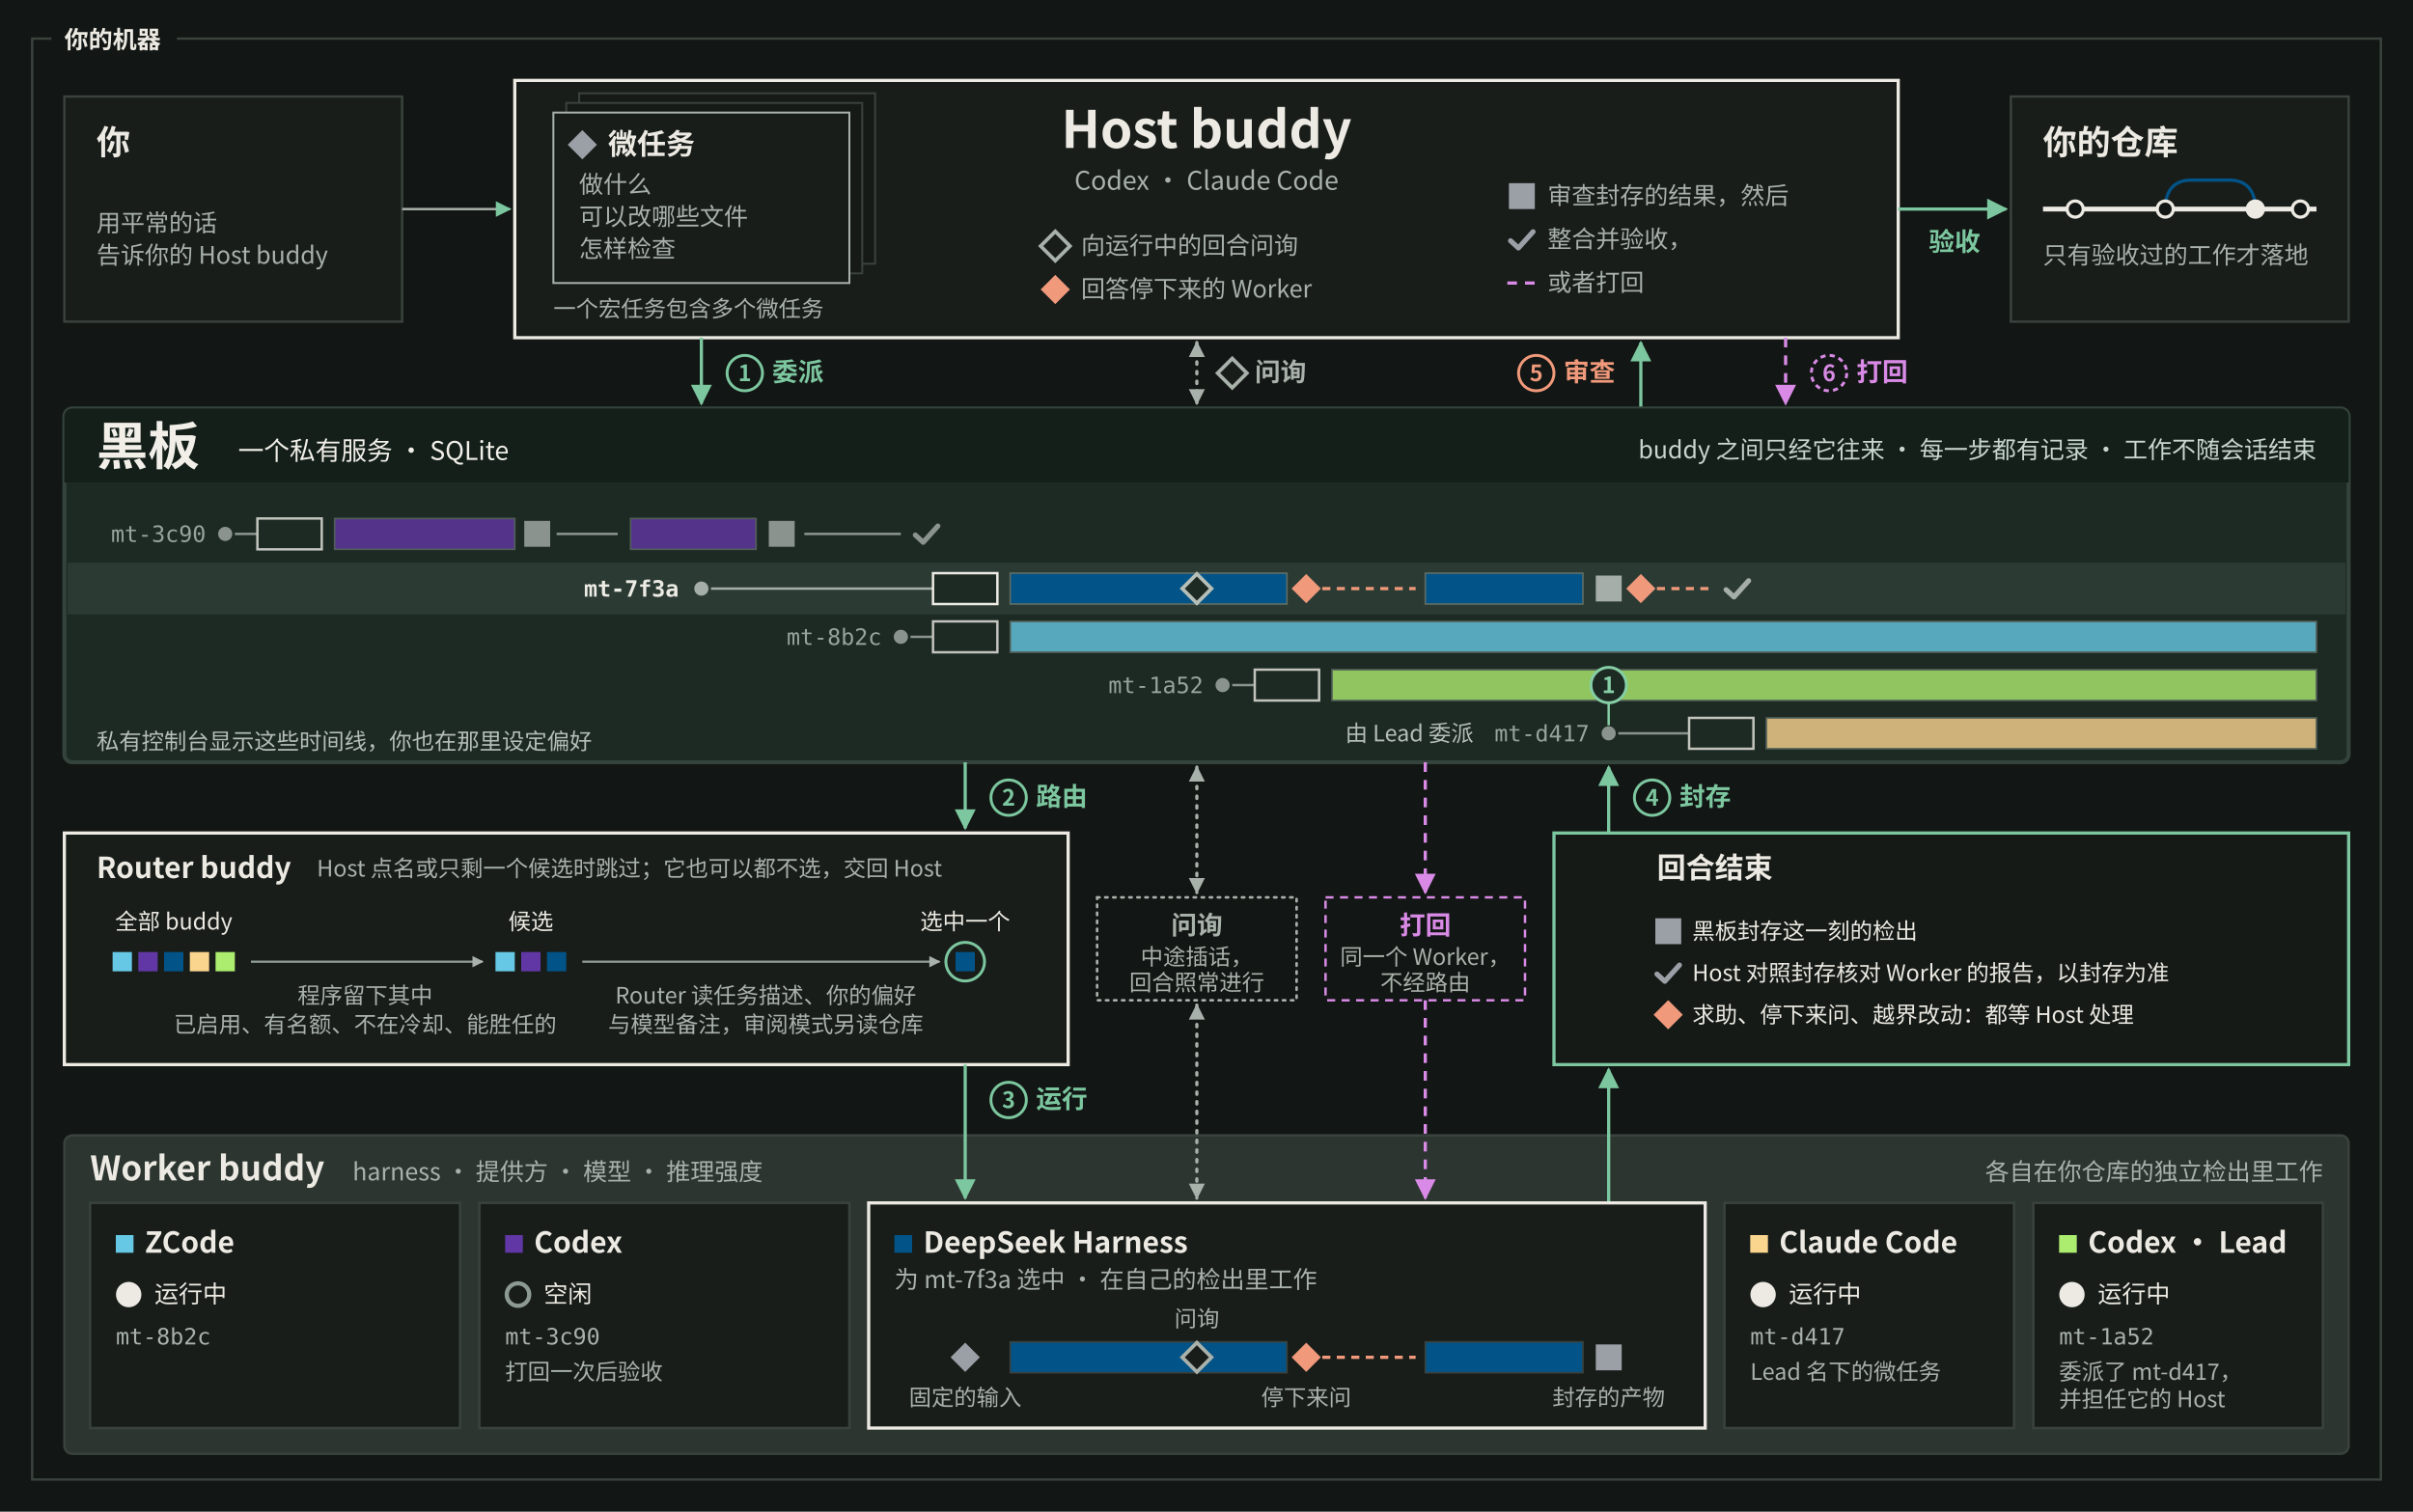
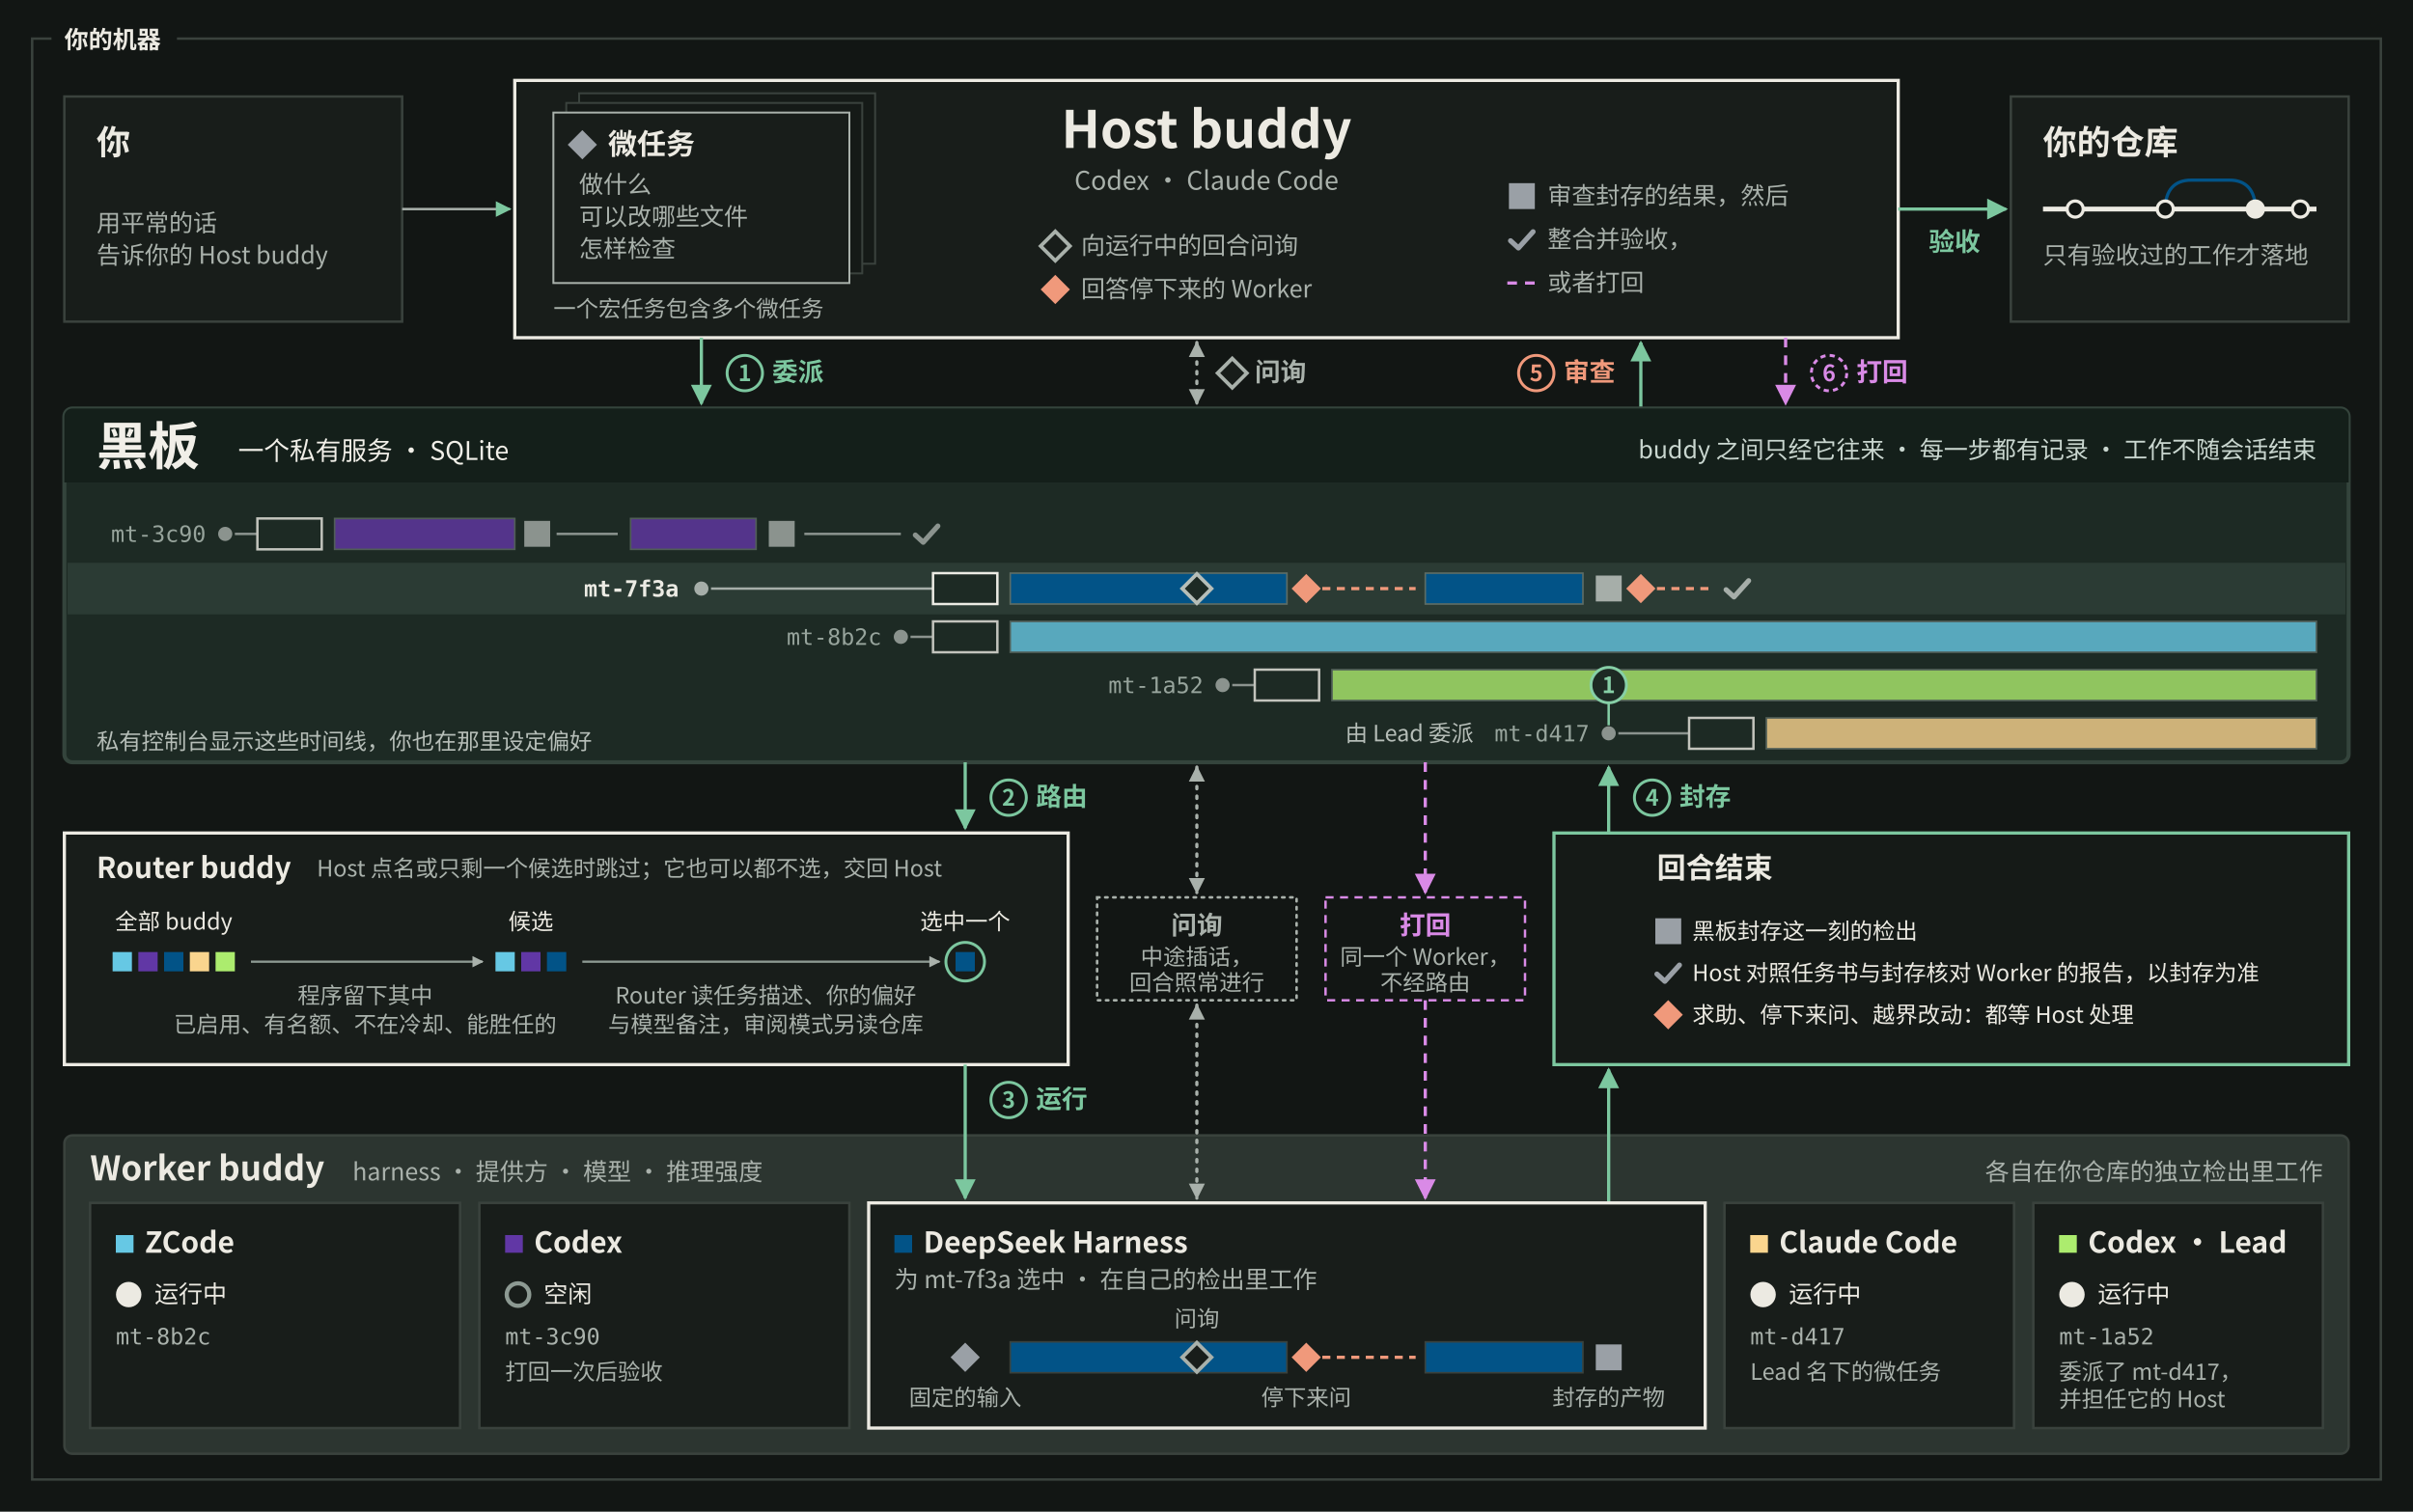
<svg xmlns="http://www.w3.org/2000/svg" viewBox="0 0 1500 940" width="1500" height="940" role="img" aria-label="hey-my-buddy 怎样工作">
  <defs>
    <marker id="tip" viewBox="0 0 10 10" refX="9" refY="5" markerWidth="6.5" markerHeight="6.5" orient="auto-start-reverse">
      <path d="M0 0 L10 5 L0 10 Z" fill="#7cc79f" />
    </marker>
    <marker id="tip-send" viewBox="0 0 10 10" refX="9" refY="5" markerWidth="6.5" markerHeight="6.5" orient="auto-start-reverse">
      <path d="M0 0 L10 5 L0 10 Z" fill="#d98ae6" />
    </marker>
    <marker id="tip-ask" viewBox="0 0 10 10" refX="9" refY="5" markerWidth="5" markerHeight="5" orient="auto-start-reverse">
      <path d="M0 0 L10 5 L0 10 Z" fill="#a9b1ab" />
    </marker>
  </defs>
  <rect x="0" y="0" width="1500" height="940" fill="#121614" stroke="none" stroke-width="1" />
  <g transform="translate(0,-24)">
    <rect x="20" y="48" width="1460" height="896" fill="none" stroke="#3a423d" stroke-width="1.5" />
    <rect x="32" y="40" width="78" height="16" fill="#121614" stroke="none" stroke-width="1" />
    <text x="40" y="54" font-family="-apple-system, BlinkMacSystemFont, 'Segoe UI', 'PingFang SC', 'Hiragino Sans GB', 'Noto Sans CJK SC', 'Microsoft YaHei', 'Noto Sans', Helvetica, Arial, sans-serif" font-size="15" font-weight="650" fill="#eceae2" text-anchor="start">你的机器</text>
    <rect x="40" y="84" width="210" height="140" fill="#181d1a" stroke="#3a423d" stroke-width="1.5" />
    <text x="60" y="120" font-family="-apple-system, BlinkMacSystemFont, 'Segoe UI', 'PingFang SC', 'Hiragino Sans GB', 'Noto Sans CJK SC', 'Microsoft YaHei', 'Noto Sans', Helvetica, Arial, sans-serif" font-size="21" font-weight="700" fill="#eceae2" text-anchor="start">你</text>
    <text x="60" y="168" font-family="-apple-system, BlinkMacSystemFont, 'Segoe UI', 'PingFang SC', 'Hiragino Sans GB', 'Noto Sans CJK SC', 'Microsoft YaHei', 'Noto Sans', Helvetica, Arial, sans-serif" font-size="15" font-weight="400" fill="#a9b1ab" text-anchor="start">用平常的话</text>
    <text x="60" y="188" font-family="-apple-system, BlinkMacSystemFont, 'Segoe UI', 'PingFang SC', 'Hiragino Sans GB', 'Noto Sans CJK SC', 'Microsoft YaHei', 'Noto Sans', Helvetica, Arial, sans-serif" font-size="15" font-weight="400" fill="#a9b1ab" text-anchor="start">告诉你的 Host buddy</text>
    <path d="M250 154 L317 154" fill="none" stroke="#a9b1ab" stroke-width="1.5" marker-end="url(#tip)" />
    <rect x="320" y="74" width="860" height="160" fill="#181d1a" stroke="#eceae2" stroke-width="2" />
    <rect x="360" y="82" width="184" height="106" fill="#151a17" stroke="#3a423d" stroke-width="1.2" />
    <rect x="352" y="88" width="184" height="106" fill="#151a17" stroke="#3a423d" stroke-width="1.2" />
    <rect x="344" y="94" width="184" height="106" fill="#181d1a" stroke="#a9b1ab" stroke-width="1.2" />
    <path d="M362 104.9 L371.1 114 L362 123.1 L352.9 114 Z" fill="#9aa0a6" />
    <text x="378" y="120" font-family="-apple-system, BlinkMacSystemFont, 'Segoe UI', 'PingFang SC', 'Hiragino Sans GB', 'Noto Sans CJK SC', 'Microsoft YaHei', 'Noto Sans', Helvetica, Arial, sans-serif" font-size="18" font-weight="650" fill="#eceae2" text-anchor="start">微任务</text>
    <text x="360" y="144" font-family="-apple-system, BlinkMacSystemFont, 'Segoe UI', 'PingFang SC', 'Hiragino Sans GB', 'Noto Sans CJK SC', 'Microsoft YaHei', 'Noto Sans', Helvetica, Arial, sans-serif" font-size="15" font-weight="400" fill="#a9b1ab" text-anchor="start">做什么</text>
    <text x="360" y="164" font-family="-apple-system, BlinkMacSystemFont, 'Segoe UI', 'PingFang SC', 'Hiragino Sans GB', 'Noto Sans CJK SC', 'Microsoft YaHei', 'Noto Sans', Helvetica, Arial, sans-serif" font-size="15" font-weight="400" fill="#a9b1ab" text-anchor="start">可以改哪些文件</text>
    <text x="360" y="184" font-family="-apple-system, BlinkMacSystemFont, 'Segoe UI', 'PingFang SC', 'Hiragino Sans GB', 'Noto Sans CJK SC', 'Microsoft YaHei', 'Noto Sans', Helvetica, Arial, sans-serif" font-size="15" font-weight="400" fill="#a9b1ab" text-anchor="start">怎样检查</text>
    <text x="344" y="221" font-family="-apple-system, BlinkMacSystemFont, 'Segoe UI', 'PingFang SC', 'Hiragino Sans GB', 'Noto Sans CJK SC', 'Microsoft YaHei', 'Noto Sans', Helvetica, Arial, sans-serif" font-size="14" font-weight="400" fill="#a9b1ab" text-anchor="start">一个宏任务包含多个微任务</text>
    <text x="750.0" y="116" font-family="-apple-system, BlinkMacSystemFont, 'Segoe UI', 'PingFang SC', 'Hiragino Sans GB', 'Noto Sans CJK SC', 'Microsoft YaHei', 'Noto Sans', Helvetica, Arial, sans-serif" font-size="32" font-weight="700" fill="#eceae2" text-anchor="middle">Host buddy</text>
    <text x="750.0" y="142" font-family="-apple-system, BlinkMacSystemFont, 'Segoe UI', 'PingFang SC', 'Hiragino Sans GB', 'Noto Sans CJK SC', 'Microsoft YaHei', 'Noto Sans', Helvetica, Arial, sans-serif" font-size="16" font-weight="400" fill="#a9b1ab" text-anchor="middle">Codex · Claude Code</text>
    <path d="M656 167.9 L665.1 177 L656 186.1 L646.9 177 Z" fill="#181d1a" stroke="#a9b1ab" stroke-width="2.27" />
    <text x="672" y="182" font-family="-apple-system, BlinkMacSystemFont, 'Segoe UI', 'PingFang SC', 'Hiragino Sans GB', 'Noto Sans CJK SC', 'Microsoft YaHei', 'Noto Sans', Helvetica, Arial, sans-serif" font-size="15" font-weight="400" fill="#a9b1ab" text-anchor="start">向运行中的回合问询</text>
    <path d="M656 194.9 L665.1 204 L656 213.1 L646.9 204 Z" fill="#f0997b" />
    <text x="672" y="209" font-family="-apple-system, BlinkMacSystemFont, 'Segoe UI', 'PingFang SC', 'Hiragino Sans GB', 'Noto Sans CJK SC', 'Microsoft YaHei', 'Noto Sans', Helvetica, Arial, sans-serif" font-size="15" font-weight="400" fill="#a9b1ab" text-anchor="start">回答停下来的 Worker</text>
    <rect x="938.0" y="137.9" width="16.1" height="16.1" fill="#9aa0a6" stroke="none" stroke-width="1" />
    <text x="962" y="151" font-family="-apple-system, BlinkMacSystemFont, 'Segoe UI', 'PingFang SC', 'Hiragino Sans GB', 'Noto Sans CJK SC', 'Microsoft YaHei', 'Noto Sans', Helvetica, Arial, sans-serif" font-size="15" font-weight="400" fill="#a9b1ab" text-anchor="start">审查封存的结果，然后</text>
    <path d="M939.0 173.7 L943.9 178.2 L953.0 168.1" fill="none" stroke="#9aa0a6" stroke-width="3.15" stroke-linecap="round" stroke-linejoin="round" />
    <text x="962" y="178" font-family="-apple-system, BlinkMacSystemFont, 'Segoe UI', 'PingFang SC', 'Hiragino Sans GB', 'Noto Sans CJK SC', 'Microsoft YaHei', 'Noto Sans', Helvetica, Arial, sans-serif" font-size="15" font-weight="400" fill="#a9b1ab" text-anchor="start">整合并验收，</text>
    <path d="M937 200 L955 200" stroke="#d98ae6" stroke-width="2" stroke-dasharray="6 5" />
    <text x="962" y="205" font-family="-apple-system, BlinkMacSystemFont, 'Segoe UI', 'PingFang SC', 'Hiragino Sans GB', 'Noto Sans CJK SC', 'Microsoft YaHei', 'Noto Sans', Helvetica, Arial, sans-serif" font-size="15" font-weight="400" fill="#a9b1ab" text-anchor="start">或者打回</text>
    <path d="M1180 154 L1247 154" fill="none" stroke="#7cc79f" stroke-width="2" marker-end="url(#tip)" />
    <text x="1215" y="180" font-family="-apple-system, BlinkMacSystemFont, 'Segoe UI', 'PingFang SC', 'Hiragino Sans GB', 'Noto Sans CJK SC', 'Microsoft YaHei', 'Noto Sans', Helvetica, Arial, sans-serif" font-size="16" font-weight="650" fill="#7cc79f" text-anchor="middle">验收</text>
    <rect x="1250" y="84" width="210" height="140" fill="#181d1a" stroke="#3a423d" stroke-width="1.5" />
    <text x="1270" y="120" font-family="-apple-system, BlinkMacSystemFont, 'Segoe UI', 'PingFang SC', 'Hiragino Sans GB', 'Noto Sans CJK SC', 'Microsoft YaHei', 'Noto Sans', Helvetica, Arial, sans-serif" font-size="21" font-weight="700" fill="#eceae2" text-anchor="start">你的仓库</text>
    <path d="M1270 154 L1440 154" stroke="#eceae2" stroke-width="3" />
    <path d="M1346 154 C1346 142 1352 136 1362 136 L1386 136 C1396 136 1402 142 1402 154" fill="none" stroke="#025387" stroke-width="2" />
    <circle cx="1290" cy="154" r="5" fill="#121614" stroke="#eceae2" stroke-width="2" />
    <circle cx="1346" cy="154" r="5" fill="#121614" stroke="#eceae2" stroke-width="2" />
    <circle cx="1430" cy="154" r="5" fill="#121614" stroke="#eceae2" stroke-width="2" />
    <circle cx="1402" cy="154" r="6" fill="#eceae2" />
    <text x="1270" y="188" font-family="-apple-system, BlinkMacSystemFont, 'Segoe UI', 'PingFang SC', 'Hiragino Sans GB', 'Noto Sans CJK SC', 'Microsoft YaHei', 'Noto Sans', Helvetica, Arial, sans-serif" font-size="15" font-weight="400" fill="#a9b1ab" text-anchor="start">只有验收过的工作才落地</text>
    <path d="M436 234 L436 275" fill="none" stroke="#7cc79f" stroke-width="2" marker-end="url(#tip)" />
    <circle cx="463" cy="256" r="11" fill="#121614" stroke="#7cc79f" stroke-width="1.8" />
    <text x="463" y="261" font-family="-apple-system, BlinkMacSystemFont, 'Segoe UI', 'PingFang SC', 'Hiragino Sans GB', 'Noto Sans CJK SC', 'Microsoft YaHei', 'Noto Sans', Helvetica, Arial, sans-serif" font-size="14" font-weight="700" fill="#7cc79f" text-anchor="middle">1</text>
    <text x="480" y="261" font-family="-apple-system, BlinkMacSystemFont, 'Segoe UI', 'PingFang SC', 'Hiragino Sans GB', 'Noto Sans CJK SC', 'Microsoft YaHei', 'Noto Sans', Helvetica, Arial, sans-serif" font-size="16" font-weight="650" fill="#7cc79f" text-anchor="start">委派</text>
    <path d="M1020 278 L1020 237" fill="none" stroke="#7cc79f" stroke-width="2" marker-end="url(#tip)" />
    <circle cx="955" cy="256" r="11" fill="#121614" stroke="#f0997b" stroke-width="1.8" />
    <text x="955" y="261" font-family="-apple-system, BlinkMacSystemFont, 'Segoe UI', 'PingFang SC', 'Hiragino Sans GB', 'Noto Sans CJK SC', 'Microsoft YaHei', 'Noto Sans', Helvetica, Arial, sans-serif" font-size="14" font-weight="700" fill="#f0997b" text-anchor="middle">5</text>
    <text x="1004" y="261" font-family="-apple-system, BlinkMacSystemFont, 'Segoe UI', 'PingFang SC', 'Hiragino Sans GB', 'Noto Sans CJK SC', 'Microsoft YaHei', 'Noto Sans', Helvetica, Arial, sans-serif" font-size="16" font-weight="650" fill="#f0997b" text-anchor="end">审查</text>
    <path d="M1110 234 L1110 275" fill="none" stroke="#d98ae6" stroke-width="2" stroke-dasharray="6 5" marker-end="url(#tip-send)" />
    <circle cx="1137" cy="256" r="11" fill="#121614" stroke="#d98ae6" stroke-width="1.8" stroke-dasharray="3.2 2.6" />
    <text x="1137" y="261" font-family="-apple-system, BlinkMacSystemFont, 'Segoe UI', 'PingFang SC', 'Hiragino Sans GB', 'Noto Sans CJK SC', 'Microsoft YaHei', 'Noto Sans', Helvetica, Arial, sans-serif" font-size="14" font-weight="700" fill="#d98ae6" text-anchor="middle">6</text>
    <text x="1154" y="261" font-family="-apple-system, BlinkMacSystemFont, 'Segoe UI', 'PingFang SC', 'Hiragino Sans GB', 'Noto Sans CJK SC', 'Microsoft YaHei', 'Noto Sans', Helvetica, Arial, sans-serif" font-size="16" font-weight="650" fill="#d98ae6" text-anchor="start">打回</text>
    <path d="M744 237 L744 275" fill="none" stroke="#a9b1ab" stroke-width="2" stroke-dasharray="1.5 4.5" stroke-linecap="round" marker-start="url(#tip-ask)" marker-end="url(#tip-ask)" />
    <path d="M766 246.9 L775.1 256 L766 265.1 L756.9 256 Z" fill="#181d1a" stroke="#a9b1ab" stroke-width="2.27" />
    <text x="780" y="261" font-family="-apple-system, BlinkMacSystemFont, 'Segoe UI', 'PingFang SC', 'Hiragino Sans GB', 'Noto Sans CJK SC', 'Microsoft YaHei', 'Noto Sans', Helvetica, Arial, sans-serif" font-size="16" font-weight="650" fill="#a9b1ab" text-anchor="start">问询</text>
    <rect x="40" y="278" width="1420" height="220" rx="5" fill="#1d2a24" stroke="#34443c" stroke-width="2.5" />
    <path d="M45 278 H1455 A5 5 0 0 1 1460 283 V324 H40 V283 A5 5 0 0 1 45 278 Z" fill="#141f1a" />
    <text x="60" y="313" font-family="-apple-system, BlinkMacSystemFont, 'Segoe UI', 'PingFang SC', 'Hiragino Sans GB', 'Noto Sans CJK SC', 'Microsoft YaHei', 'Noto Sans', Helvetica, Arial, sans-serif" font-size="32" font-weight="700" fill="#f1efe8" text-anchor="start">黑板</text>
    <text x="148" y="310" font-family="-apple-system, BlinkMacSystemFont, 'Segoe UI', 'PingFang SC', 'Hiragino Sans GB', 'Noto Sans CJK SC', 'Microsoft YaHei', 'Noto Sans', Helvetica, Arial, sans-serif" font-size="16" font-weight="400" fill="#f1efe8" text-anchor="start">一个私有服务 · SQLite</text>
    <text x="1440" y="309" font-family="-apple-system, BlinkMacSystemFont, 'Segoe UI', 'PingFang SC', 'Hiragino Sans GB', 'Noto Sans CJK SC', 'Microsoft YaHei', 'Noto Sans', Helvetica, Arial, sans-serif" font-size="15" font-weight="400" fill="#c9d6cf" text-anchor="end">buddy 之间只经它往来 · 每一步都有记录 · 工作不随会话结束</text>
    <rect x="42" y="374" width="1416" height="32" fill="#2b3b34" stroke="none" stroke-width="1" />
    <text x="422" y="395" font-family="ui-monospace, SFMono-Regular, Menlo, Consolas, monospace" font-size="14" font-weight="700" fill="#ecebe4" text-anchor="end">mt-7f3a</text>
    <circle cx="436" cy="390" r="4.4" fill="#a6aea9" />
    <path d="M442 390 L580 390" stroke="#a6aea9" stroke-width="1.5" />
    <rect x="580" y="380.4" width="40" height="19.2" fill="#1d2a24" stroke="#ecebe4" stroke-width="1.5" />
    <rect x="628" y="380.4" width="172" height="19.2" fill="#025387" stroke="#5d6c64" stroke-width="1" />
    <path d="M744 380.9 L753.1 390 L744 399.1 L734.9 390 Z" fill="#1d2a24" stroke="#b6beb8" stroke-width="2.27" />
    <path d="M812 380.9 L821.1 390 L812 399.1 L802.9 390 Z" fill="#f0997b" />
    <path d="M822 390 L880 390" stroke="#f0997b" stroke-width="2" stroke-dasharray="5 4" />
    <rect x="886" y="380.4" width="98" height="19.2" fill="#025387" stroke="#5d6c64" stroke-width="1" />
    <rect x="992.0" y="381.9" width="16.1" height="16.1" fill="#a6aea9" stroke="none" stroke-width="1" />
    <path d="M1020 380.9 L1029.1 390 L1020 399.1 L1010.9 390 Z" fill="#f0997b" />
    <path d="M1030 390 L1066 390" stroke="#f0997b" stroke-width="2" stroke-dasharray="5 4" />
    <path d="M1073.0 390.7 L1077.9 395.2 L1087.0 385.1" fill="none" stroke="#a6aea9" stroke-width="3.15" stroke-linecap="round" stroke-linejoin="round" />
    <text x="128" y="361" font-family="ui-monospace, SFMono-Regular, Menlo, Consolas, monospace" font-size="14" font-weight="400" fill="#97a49c" text-anchor="end">mt-3c90</text>
    <text x="548" y="425" font-family="ui-monospace, SFMono-Regular, Menlo, Consolas, monospace" font-size="14" font-weight="400" fill="#97a49c" text-anchor="end">mt-8b2c</text>
    <text x="748" y="455" font-family="ui-monospace, SFMono-Regular, Menlo, Consolas, monospace" font-size="14" font-weight="400" fill="#97a49c" text-anchor="end">mt-1a52</text>
    <text x="988" y="485" font-family="ui-monospace, SFMono-Regular, Menlo, Consolas, monospace" font-size="14" font-weight="400" fill="#97a49c" text-anchor="end">mt-d417</text>
    <g opacity="0.8">
      <circle cx="140" cy="356" r="4.4" fill="#a6aea9" />
      <path d="M146 356 L160 356" stroke="#a6aea9" stroke-width="1.5" />
      <rect x="160" y="346.4" width="40" height="19.2" fill="#1d2a24" stroke="#ecebe4" stroke-width="1.5" />
      <rect x="208" y="346.4" width="112" height="19.2" fill="#6137a5" stroke="#5d6c64" stroke-width="1" />
      <rect x="325.9" y="347.9" width="16.1" height="16.1" fill="#a6aea9" stroke="none" stroke-width="1" />
      <path d="M346 356 L384 356" stroke="#a6aea9" stroke-width="1.5" />
      <rect x="392" y="346.4" width="78" height="19.2" fill="#6137a5" stroke="#5d6c64" stroke-width="1" />
      <rect x="477.9" y="347.9" width="16.1" height="16.1" fill="#a6aea9" stroke="none" stroke-width="1" />
      <path d="M500 356 L560 356" stroke="#a6aea9" stroke-width="1.5" />
      <path d="M569.0 356.7 L573.9 361.2 L583.0 351.1" fill="none" stroke="#a6aea9" stroke-width="3.15" stroke-linecap="round" stroke-linejoin="round" />
      <circle cx="560" cy="420" r="4.4" fill="#a6aea9" />
      <path d="M566 420 L580 420" stroke="#a6aea9" stroke-width="1.5" />
      <rect x="580" y="410.4" width="40" height="19.2" fill="#1d2a24" stroke="#ecebe4" stroke-width="1.5" />
      <rect x="628" y="410.4" width="812" height="19.2" fill="#66c8e4" stroke="#5d6c64" stroke-width="1" />
      <circle cx="760" cy="450" r="4.4" fill="#a6aea9" />
      <path d="M766 450 L780 450" stroke="#a6aea9" stroke-width="1.5" />
      <rect x="780" y="440.4" width="40" height="19.2" fill="#1d2a24" stroke="#ecebe4" stroke-width="1.5" />
      <rect x="828" y="440.4" width="612" height="19.2" fill="#acec6e" stroke="#5d6c64" stroke-width="1" />
      <circle cx="1000" cy="480" r="4.4" fill="#a6aea9" />
      <path d="M1006 480 L1050 480" stroke="#a6aea9" stroke-width="1.5" />
      <rect x="1050" y="470.4" width="40" height="19.2" fill="#1d2a24" stroke="#ecebe4" stroke-width="1.5" />
      <rect x="1098" y="470.4" width="342" height="19.2" fill="#fad58e" stroke="#5d6c64" stroke-width="1" />
    </g>
    <circle cx="1000" cy="450" r="11" fill="#1d2a24" stroke="#86cfa6" stroke-width="1.8" />
    <text x="1000" y="455" font-family="-apple-system, BlinkMacSystemFont, 'Segoe UI', 'PingFang SC', 'Hiragino Sans GB', 'Noto Sans CJK SC', 'Microsoft YaHei', 'Noto Sans', Helvetica, Arial, sans-serif" font-size="14" font-weight="700" fill="#86cfa6" text-anchor="middle">1</text>
    <path d="M1000 461 L1000 475" stroke="#86cfa6" stroke-width="1.5" />
    <text x="916" y="485" font-family="-apple-system, BlinkMacSystemFont, 'Segoe UI', 'PingFang SC', 'Hiragino Sans GB', 'Noto Sans CJK SC', 'Microsoft YaHei', 'Noto Sans', Helvetica, Arial, sans-serif" font-size="14" font-weight="400" fill="#b6beb8" text-anchor="end">由 Lead 委派</text>
    <text x="60" y="490" font-family="-apple-system, BlinkMacSystemFont, 'Segoe UI', 'PingFang SC', 'Hiragino Sans GB', 'Noto Sans CJK SC', 'Microsoft YaHei', 'Noto Sans', Helvetica, Arial, sans-serif" font-size="14" font-weight="400" fill="#b6beb8" text-anchor="start">私有控制台显示这些时间线，你也在那里设定偏好</text>
    <rect x="40" y="730" width="1420" height="198" rx="5" fill="#2c3530" stroke="#3a423d" stroke-width="1.5" />
    <path d="M600 498 L600 539" fill="none" stroke="#7cc79f" stroke-width="2" marker-end="url(#tip)" />
    <circle cx="627" cy="520" r="11" fill="#121614" stroke="#7cc79f" stroke-width="1.8" />
    <text x="627" y="525" font-family="-apple-system, BlinkMacSystemFont, 'Segoe UI', 'PingFang SC', 'Hiragino Sans GB', 'Noto Sans CJK SC', 'Microsoft YaHei', 'Noto Sans', Helvetica, Arial, sans-serif" font-size="14" font-weight="700" fill="#7cc79f" text-anchor="middle">2</text>
    <text x="644" y="525" font-family="-apple-system, BlinkMacSystemFont, 'Segoe UI', 'PingFang SC', 'Hiragino Sans GB', 'Noto Sans CJK SC', 'Microsoft YaHei', 'Noto Sans', Helvetica, Arial, sans-serif" font-size="16" font-weight="650" fill="#7cc79f" text-anchor="start">路由</text>
    <rect x="40" y="542" width="624" height="144" fill="#181d1a" stroke="#eceae2" stroke-width="2" />
    <text x="60" y="570" font-family="-apple-system, BlinkMacSystemFont, 'Segoe UI', 'PingFang SC', 'Hiragino Sans GB', 'Noto Sans CJK SC', 'Microsoft YaHei', 'Noto Sans', Helvetica, Arial, sans-serif" font-size="18" font-weight="650" fill="#eceae2" text-anchor="start">Router buddy</text>
    <text x="196.96" y="569" font-family="-apple-system, BlinkMacSystemFont, 'Segoe UI', 'PingFang SC', 'Hiragino Sans GB', 'Noto Sans CJK SC', 'Microsoft YaHei', 'Noto Sans', Helvetica, Arial, sans-serif" font-size="14" font-weight="400" fill="#a9b1ab" text-anchor="start">Host 点名或只剩一个候选时跳过；它也可以都不选，交回 Host</text>
    <text x="108" y="602" font-family="-apple-system, BlinkMacSystemFont, 'Segoe UI', 'PingFang SC', 'Hiragino Sans GB', 'Noto Sans CJK SC', 'Microsoft YaHei', 'Noto Sans', Helvetica, Arial, sans-serif" font-size="14" font-weight="400" fill="#eceae2" text-anchor="middle">全部 buddy</text>
    <rect x="70" y="616" width="12" height="12" fill="#66c8e4" stroke="none" stroke-width="1" />
    <rect x="86" y="616" width="12" height="12" fill="#6137a5" stroke="none" stroke-width="1" />
    <rect x="102" y="616" width="12" height="12" fill="#025387" stroke="none" stroke-width="1" />
    <rect x="118" y="616" width="12" height="12" fill="#fad58e" stroke="none" stroke-width="1" />
    <rect x="134" y="616" width="12" height="12" fill="#acec6e" stroke="none" stroke-width="1" />
    <path d="M156 622 L300 622" fill="none" stroke="#8d9a93" stroke-width="1.4" marker-end="url(#tip-ask)" />
    <text x="227" y="648" font-family="-apple-system, BlinkMacSystemFont, 'Segoe UI', 'PingFang SC', 'Hiragino Sans GB', 'Noto Sans CJK SC', 'Microsoft YaHei', 'Noto Sans', Helvetica, Arial, sans-serif" font-size="14" font-weight="400" fill="#a9b1ab" text-anchor="middle">程序留下其中</text>
    <text x="227" y="666" font-family="-apple-system, BlinkMacSystemFont, 'Segoe UI', 'PingFang SC', 'Hiragino Sans GB', 'Noto Sans CJK SC', 'Microsoft YaHei', 'Noto Sans', Helvetica, Arial, sans-serif" font-size="14" font-weight="400" fill="#a9b1ab" text-anchor="middle">已启用、有名额、不在冷却、能胜任的</text>
    <text x="330" y="602" font-family="-apple-system, BlinkMacSystemFont, 'Segoe UI', 'PingFang SC', 'Hiragino Sans GB', 'Noto Sans CJK SC', 'Microsoft YaHei', 'Noto Sans', Helvetica, Arial, sans-serif" font-size="14" font-weight="400" fill="#eceae2" text-anchor="middle">候选</text>
    <rect x="308" y="616" width="12" height="12" fill="#66c8e4" stroke="none" stroke-width="1" />
    <rect x="324" y="616" width="12" height="12" fill="#6137a5" stroke="none" stroke-width="1" />
    <rect x="340" y="616" width="12" height="12" fill="#025387" stroke="none" stroke-width="1" />
    <path d="M362 622 L584 622" fill="none" stroke="#8d9a93" stroke-width="1.4" marker-end="url(#tip-ask)" />
    <text x="476" y="648" font-family="-apple-system, BlinkMacSystemFont, 'Segoe UI', 'PingFang SC', 'Hiragino Sans GB', 'Noto Sans CJK SC', 'Microsoft YaHei', 'Noto Sans', Helvetica, Arial, sans-serif" font-size="14" font-weight="400" fill="#a9b1ab" text-anchor="middle">Router 读任务描述、你的偏好</text>
    <text x="476" y="666" font-family="-apple-system, BlinkMacSystemFont, 'Segoe UI', 'PingFang SC', 'Hiragino Sans GB', 'Noto Sans CJK SC', 'Microsoft YaHei', 'Noto Sans', Helvetica, Arial, sans-serif" font-size="14" font-weight="400" fill="#a9b1ab" text-anchor="middle">与模型备注，审阅模式另读仓库</text>
    <rect x="594" y="616" width="12" height="12" fill="#025387" stroke="none" stroke-width="1" />
    <circle cx="600" cy="622" r="12" fill="none" stroke="#7cc79f" stroke-width="1.8" />
    <text x="600" y="602" font-family="-apple-system, BlinkMacSystemFont, 'Segoe UI', 'PingFang SC', 'Hiragino Sans GB', 'Noto Sans CJK SC', 'Microsoft YaHei', 'Noto Sans', Helvetica, Arial, sans-serif" font-size="14" font-weight="400" fill="#eceae2" text-anchor="middle">选中一个</text>
    <path d="M600 686 L600 769" fill="none" stroke="#7cc79f" stroke-width="2" marker-end="url(#tip)" />
    <circle cx="627" cy="708" r="11" fill="#121614" stroke="#7cc79f" stroke-width="1.8" />
    <text x="627" y="713" font-family="-apple-system, BlinkMacSystemFont, 'Segoe UI', 'PingFang SC', 'Hiragino Sans GB', 'Noto Sans CJK SC', 'Microsoft YaHei', 'Noto Sans', Helvetica, Arial, sans-serif" font-size="14" font-weight="700" fill="#7cc79f" text-anchor="middle">3</text>
    <text x="644" y="713" font-family="-apple-system, BlinkMacSystemFont, 'Segoe UI', 'PingFang SC', 'Hiragino Sans GB', 'Noto Sans CJK SC', 'Microsoft YaHei', 'Noto Sans', Helvetica, Arial, sans-serif" font-size="16" font-weight="650" fill="#7cc79f" text-anchor="start">运行</text>
    <path d="M744 501 L744 579" fill="none" stroke="#a9b1ab" stroke-width="2" stroke-dasharray="1.5 4.5" stroke-linecap="round" marker-start="url(#tip-ask)" marker-end="url(#tip-ask)" />
    <rect x="682" y="582" width="124" height="64" fill="#121614" stroke="#a9b1ab" stroke-width="1.6" stroke-dasharray="1.5 3.5" stroke-linecap="round" />
    <text x="744" y="605" font-family="-apple-system, BlinkMacSystemFont, 'Segoe UI', 'PingFang SC', 'Hiragino Sans GB', 'Noto Sans CJK SC', 'Microsoft YaHei', 'Noto Sans', Helvetica, Arial, sans-serif" font-size="16" font-weight="650" fill="#a9b1ab" text-anchor="middle">问询</text>
    <text x="744" y="624" font-family="-apple-system, BlinkMacSystemFont, 'Segoe UI', 'PingFang SC', 'Hiragino Sans GB', 'Noto Sans CJK SC', 'Microsoft YaHei', 'Noto Sans', Helvetica, Arial, sans-serif" font-size="14" font-weight="400" fill="#a9b1ab" text-anchor="middle">中途插话，</text>
    <text x="744" y="640" font-family="-apple-system, BlinkMacSystemFont, 'Segoe UI', 'PingFang SC', 'Hiragino Sans GB', 'Noto Sans CJK SC', 'Microsoft YaHei', 'Noto Sans', Helvetica, Arial, sans-serif" font-size="14" font-weight="400" fill="#a9b1ab" text-anchor="middle">回合照常进行</text>
    <path d="M744 649 L744 769" fill="none" stroke="#a9b1ab" stroke-width="2" stroke-dasharray="1.5 4.5" stroke-linecap="round" marker-start="url(#tip-ask)" marker-end="url(#tip-ask)" />
    <path d="M886 498 L886 579" fill="none" stroke="#d98ae6" stroke-width="2" stroke-dasharray="6 5" marker-end="url(#tip-send)" />
    <rect x="824" y="582" width="124" height="64" fill="#121614" stroke="#d98ae6" stroke-width="1.5" stroke-dasharray="5 4" />
    <text x="886" y="605" font-family="-apple-system, BlinkMacSystemFont, 'Segoe UI', 'PingFang SC', 'Hiragino Sans GB', 'Noto Sans CJK SC', 'Microsoft YaHei', 'Noto Sans', Helvetica, Arial, sans-serif" font-size="16" font-weight="650" fill="#d98ae6" text-anchor="middle">打回</text>
    <text x="886" y="624" font-family="-apple-system, BlinkMacSystemFont, 'Segoe UI', 'PingFang SC', 'Hiragino Sans GB', 'Noto Sans CJK SC', 'Microsoft YaHei', 'Noto Sans', Helvetica, Arial, sans-serif" font-size="14" font-weight="400" fill="#a9b1ab" text-anchor="middle">同一个 Worker，</text>
    <text x="886" y="640" font-family="-apple-system, BlinkMacSystemFont, 'Segoe UI', 'PingFang SC', 'Hiragino Sans GB', 'Noto Sans CJK SC', 'Microsoft YaHei', 'Noto Sans', Helvetica, Arial, sans-serif" font-size="14" font-weight="400" fill="#a9b1ab" text-anchor="middle">不经路由</text>
    <path d="M886 646 L886 769" fill="none" stroke="#d98ae6" stroke-width="2" stroke-dasharray="6 5" marker-end="url(#tip-send)" />
    <path d="M1000 772 L1000 689" fill="none" stroke="#7cc79f" stroke-width="2" marker-end="url(#tip)" />
    <rect x="966" y="542" width="494" height="144" fill="#151a17" stroke="#7cc79f" stroke-width="2" />
    <text x="1030" y="570" font-family="-apple-system, BlinkMacSystemFont, 'Segoe UI', 'PingFang SC', 'Hiragino Sans GB', 'Noto Sans CJK SC', 'Microsoft YaHei', 'Noto Sans', Helvetica, Arial, sans-serif" font-size="18" font-weight="650" fill="#eceae2" text-anchor="start">回合结束</text>
    <rect x="1029.0" y="595.0" width="16.1" height="16.1" fill="#9aa0a6" stroke="none" stroke-width="1" />
    <text x="1052" y="608" font-family="-apple-system, BlinkMacSystemFont, 'Segoe UI', 'PingFang SC', 'Hiragino Sans GB', 'Noto Sans CJK SC', 'Microsoft YaHei', 'Noto Sans', Helvetica, Arial, sans-serif" font-size="14" font-weight="400" fill="#eceae2" text-anchor="start">黑板封存这一刻的检出</text>
    <path d="M1030.0 629.7 L1034.9 634.2 L1044.0 624.1" fill="none" stroke="#9aa0a6" stroke-width="3.15" stroke-linecap="round" stroke-linejoin="round" />
-     <text x="1052" y="634" font-family="-apple-system, BlinkMacSystemFont, 'Segoe UI', 'PingFang SC', 'Hiragino Sans GB', 'Noto Sans CJK SC', 'Microsoft YaHei', 'Noto Sans', Helvetica, Arial, sans-serif" font-size="14" font-weight="400" fill="#eceae2" text-anchor="start">Host 对照封存核对 Worker 的报告，以封存为准</text>
+     <text x="1052" y="634" font-family="-apple-system, BlinkMacSystemFont, 'Segoe UI', 'PingFang SC', 'Hiragino Sans GB', 'Noto Sans CJK SC', 'Microsoft YaHei', 'Noto Sans', Helvetica, Arial, sans-serif" font-size="14" font-weight="400" fill="#eceae2" text-anchor="start">Host 对照任务书与封存核对 Worker 的报告，以封存为准</text>
    <path d="M1037 645.9 L1046.1 655 L1037 664.1 L1027.9 655 Z" fill="#f0997b" />
    <text x="1052" y="660" font-family="-apple-system, BlinkMacSystemFont, 'Segoe UI', 'PingFang SC', 'Hiragino Sans GB', 'Noto Sans CJK SC', 'Microsoft YaHei', 'Noto Sans', Helvetica, Arial, sans-serif" font-size="14" font-weight="400" fill="#eceae2" text-anchor="start">求助、停下来问、越界改动：都等 Host 处理</text>
    <path d="M1000 542 L1000 501" fill="none" stroke="#7cc79f" stroke-width="2" marker-end="url(#tip)" />
    <circle cx="1027" cy="520" r="11" fill="#121614" stroke="#7cc79f" stroke-width="1.8" />
    <text x="1027" y="525" font-family="-apple-system, BlinkMacSystemFont, 'Segoe UI', 'PingFang SC', 'Hiragino Sans GB', 'Noto Sans CJK SC', 'Microsoft YaHei', 'Noto Sans', Helvetica, Arial, sans-serif" font-size="14" font-weight="700" fill="#7cc79f" text-anchor="middle">4</text>
    <text x="1044" y="525" font-family="-apple-system, BlinkMacSystemFont, 'Segoe UI', 'PingFang SC', 'Hiragino Sans GB', 'Noto Sans CJK SC', 'Microsoft YaHei', 'Noto Sans', Helvetica, Arial, sans-serif" font-size="16" font-weight="650" fill="#7cc79f" text-anchor="start">封存</text>
    <text x="56" y="758" font-family="-apple-system, BlinkMacSystemFont, 'Segoe UI', 'PingFang SC', 'Hiragino Sans GB', 'Noto Sans CJK SC', 'Microsoft YaHei', 'Noto Sans', Helvetica, Arial, sans-serif" font-size="21" font-weight="700" fill="#eceae2" text-anchor="start">Worker buddy</text>
    <text x="219.12" y="758" font-family="-apple-system, BlinkMacSystemFont, 'Segoe UI', 'PingFang SC', 'Hiragino Sans GB', 'Noto Sans CJK SC', 'Microsoft YaHei', 'Noto Sans', Helvetica, Arial, sans-serif" font-size="15" font-weight="400" fill="#a9b1ab" text-anchor="start">harness · 提供方 · 模型 · 推理强度</text>
    <text x="1444" y="758" font-family="-apple-system, BlinkMacSystemFont, 'Segoe UI', 'PingFang SC', 'Hiragino Sans GB', 'Noto Sans CJK SC', 'Microsoft YaHei', 'Noto Sans', Helvetica, Arial, sans-serif" font-size="15" font-weight="400" fill="#a9b1ab" text-anchor="end">各自在你仓库的独立检出里工作</text>
    <rect x="56" y="772" width="230" height="140" fill="#181d1a" stroke="#3a423d" stroke-width="1.5" />
    <rect x="72" y="792" width="11" height="11" fill="#66c8e4" stroke="none" stroke-width="1" />
    <text x="90" y="803" font-family="-apple-system, BlinkMacSystemFont, 'Segoe UI', 'PingFang SC', 'Hiragino Sans GB', 'Noto Sans CJK SC', 'Microsoft YaHei', 'Noto Sans', Helvetica, Arial, sans-serif" font-size="18" font-weight="650" fill="#eceae2" text-anchor="start">ZCode</text>
    <circle cx="80" cy="829" r="7.9" fill="#eceae2" />
    <text x="96" y="834" font-family="-apple-system, BlinkMacSystemFont, 'Segoe UI', 'PingFang SC', 'Hiragino Sans GB', 'Noto Sans CJK SC', 'Microsoft YaHei', 'Noto Sans', Helvetica, Arial, sans-serif" font-size="15" font-weight="400" fill="#eceae2" text-anchor="start">运行中</text>
    <text x="72" y="860" font-family="ui-monospace, SFMono-Regular, Menlo, Consolas, monospace" font-size="14" font-weight="400" fill="#a9b1ab" text-anchor="start">mt-8b2c</text>
    <rect x="298" y="772" width="230" height="140" fill="#181d1a" stroke="#3a423d" stroke-width="1.5" />
    <rect x="314" y="792" width="11" height="11" fill="#6137a5" stroke="none" stroke-width="1" />
    <text x="332" y="803" font-family="-apple-system, BlinkMacSystemFont, 'Segoe UI', 'PingFang SC', 'Hiragino Sans GB', 'Noto Sans CJK SC', 'Microsoft YaHei', 'Noto Sans', Helvetica, Arial, sans-serif" font-size="18" font-weight="650" fill="#eceae2" text-anchor="start">Codex</text>
    <circle cx="322" cy="829" r="7.0" fill="#181d1a" stroke="#8d9a93" stroke-width="2.62" />
    <text x="338" y="834" font-family="-apple-system, BlinkMacSystemFont, 'Segoe UI', 'PingFang SC', 'Hiragino Sans GB', 'Noto Sans CJK SC', 'Microsoft YaHei', 'Noto Sans', Helvetica, Arial, sans-serif" font-size="15" font-weight="400" fill="#eceae2" text-anchor="start">空闲</text>
    <text x="314" y="860" font-family="ui-monospace, SFMono-Regular, Menlo, Consolas, monospace" font-size="14" font-weight="400" fill="#a9b1ab" text-anchor="start">mt-3c90</text>
    <text x="314" y="882" font-family="-apple-system, BlinkMacSystemFont, 'Segoe UI', 'PingFang SC', 'Hiragino Sans GB', 'Noto Sans CJK SC', 'Microsoft YaHei', 'Noto Sans', Helvetica, Arial, sans-serif" font-size="14" font-weight="400" fill="#a9b1ab" text-anchor="start">打回一次后验收</text>
    <rect x="1072" y="772" width="180" height="140" fill="#181d1a" stroke="#3a423d" stroke-width="1.5" />
    <rect x="1088" y="792" width="11" height="11" fill="#fad58e" stroke="none" stroke-width="1" />
    <text x="1106" y="803" font-family="-apple-system, BlinkMacSystemFont, 'Segoe UI', 'PingFang SC', 'Hiragino Sans GB', 'Noto Sans CJK SC', 'Microsoft YaHei', 'Noto Sans', Helvetica, Arial, sans-serif" font-size="18" font-weight="650" fill="#eceae2" text-anchor="start">Claude Code</text>
    <circle cx="1096" cy="829" r="7.9" fill="#eceae2" />
    <text x="1112" y="834" font-family="-apple-system, BlinkMacSystemFont, 'Segoe UI', 'PingFang SC', 'Hiragino Sans GB', 'Noto Sans CJK SC', 'Microsoft YaHei', 'Noto Sans', Helvetica, Arial, sans-serif" font-size="15" font-weight="400" fill="#eceae2" text-anchor="start">运行中</text>
    <text x="1088" y="860" font-family="ui-monospace, SFMono-Regular, Menlo, Consolas, monospace" font-size="14" font-weight="400" fill="#a9b1ab" text-anchor="start">mt-d417</text>
    <text x="1088" y="882" font-family="-apple-system, BlinkMacSystemFont, 'Segoe UI', 'PingFang SC', 'Hiragino Sans GB', 'Noto Sans CJK SC', 'Microsoft YaHei', 'Noto Sans', Helvetica, Arial, sans-serif" font-size="14" font-weight="400" fill="#a9b1ab" text-anchor="start">Lead 名下的微任务</text>
    <rect x="1264" y="772" width="180" height="140" fill="#181d1a" stroke="#3a423d" stroke-width="1.5" />
    <rect x="1280" y="792" width="11" height="11" fill="#acec6e" stroke="none" stroke-width="1" />
    <text x="1298" y="803" font-family="-apple-system, BlinkMacSystemFont, 'Segoe UI', 'PingFang SC', 'Hiragino Sans GB', 'Noto Sans CJK SC', 'Microsoft YaHei', 'Noto Sans', Helvetica, Arial, sans-serif" font-size="18" font-weight="650" fill="#eceae2" text-anchor="start">Codex · Lead</text>
    <circle cx="1288" cy="829" r="7.9" fill="#eceae2" />
    <text x="1304" y="834" font-family="-apple-system, BlinkMacSystemFont, 'Segoe UI', 'PingFang SC', 'Hiragino Sans GB', 'Noto Sans CJK SC', 'Microsoft YaHei', 'Noto Sans', Helvetica, Arial, sans-serif" font-size="15" font-weight="400" fill="#eceae2" text-anchor="start">运行中</text>
    <text x="1280" y="860" font-family="ui-monospace, SFMono-Regular, Menlo, Consolas, monospace" font-size="14" font-weight="400" fill="#a9b1ab" text-anchor="start">mt-1a52</text>
    <text x="1280" y="882" font-family="-apple-system, BlinkMacSystemFont, 'Segoe UI', 'PingFang SC', 'Hiragino Sans GB', 'Noto Sans CJK SC', 'Microsoft YaHei', 'Noto Sans', Helvetica, Arial, sans-serif" font-size="14" font-weight="400" fill="#a9b1ab" text-anchor="start">委派了 mt-d417，</text>
    <text x="1280" y="899" font-family="-apple-system, BlinkMacSystemFont, 'Segoe UI', 'PingFang SC', 'Hiragino Sans GB', 'Noto Sans CJK SC', 'Microsoft YaHei', 'Noto Sans', Helvetica, Arial, sans-serif" font-size="14" font-weight="400" fill="#a9b1ab" text-anchor="start">并担任它的 Host</text>
    <rect x="540" y="772" width="520" height="140" fill="#181d1a" stroke="#eceae2" stroke-width="2" />
    <rect x="556" y="792" width="11" height="11" fill="#025387" stroke="none" stroke-width="1" />
    <text x="574" y="803" font-family="-apple-system, BlinkMacSystemFont, 'Segoe UI', 'PingFang SC', 'Hiragino Sans GB', 'Noto Sans CJK SC', 'Microsoft YaHei', 'Noto Sans', Helvetica, Arial, sans-serif" font-size="18" font-weight="650" fill="#eceae2" text-anchor="start">DeepSeek Harness</text>
    <text x="556" y="825" font-family="-apple-system, BlinkMacSystemFont, 'Segoe UI', 'PingFang SC', 'Hiragino Sans GB', 'Noto Sans CJK SC', 'Microsoft YaHei', 'Noto Sans', Helvetica, Arial, sans-serif" font-size="15" font-weight="400" fill="#a9b1ab" text-anchor="start">为 mt-7f3a 选中 · 在自己的检出里工作</text>
    <path d="M600 858.9 L609.1 868 L600 877.1 L590.9 868 Z" fill="#9aa0a6" />
    <rect x="628" y="858.4" width="172" height="19.2" fill="#025387" stroke="#3a423d" stroke-width="1" />
    <path d="M744 858.9 L753.1 868 L744 877.1 L734.9 868 Z" fill="#181d1a" stroke="#a9b1ab" stroke-width="2.27" />
    <path d="M812 858.9 L821.1 868 L812 877.1 L802.9 868 Z" fill="#f0997b" />
    <path d="M822 868 L880 868" stroke="#f0997b" stroke-width="2" stroke-dasharray="5 4" />
    <rect x="886" y="858.4" width="98" height="19.2" fill="#025387" stroke="#3a423d" stroke-width="1" />
    <rect x="992.0" y="860.0" width="16.1" height="16.1" fill="#9aa0a6" stroke="none" stroke-width="1" />
    <text x="744" y="849" font-family="-apple-system, BlinkMacSystemFont, 'Segoe UI', 'PingFang SC', 'Hiragino Sans GB', 'Noto Sans CJK SC', 'Microsoft YaHei', 'Noto Sans', Helvetica, Arial, sans-serif" font-size="14" font-weight="400" fill="#a9b1ab" text-anchor="middle">问询</text>
    <text x="812" y="898" font-family="-apple-system, BlinkMacSystemFont, 'Segoe UI', 'PingFang SC', 'Hiragino Sans GB', 'Noto Sans CJK SC', 'Microsoft YaHei', 'Noto Sans', Helvetica, Arial, sans-serif" font-size="14" font-weight="400" fill="#a9b1ab" text-anchor="middle">停下来问</text>
    <text x="600" y="898" font-family="-apple-system, BlinkMacSystemFont, 'Segoe UI', 'PingFang SC', 'Hiragino Sans GB', 'Noto Sans CJK SC', 'Microsoft YaHei', 'Noto Sans', Helvetica, Arial, sans-serif" font-size="14" font-weight="400" fill="#a9b1ab" text-anchor="middle">固定的输入</text>
    <text x="1000" y="898" font-family="-apple-system, BlinkMacSystemFont, 'Segoe UI', 'PingFang SC', 'Hiragino Sans GB', 'Noto Sans CJK SC', 'Microsoft YaHei', 'Noto Sans', Helvetica, Arial, sans-serif" font-size="14" font-weight="400" fill="#a9b1ab" text-anchor="middle">封存的产物</text>
  </g>
</svg>
